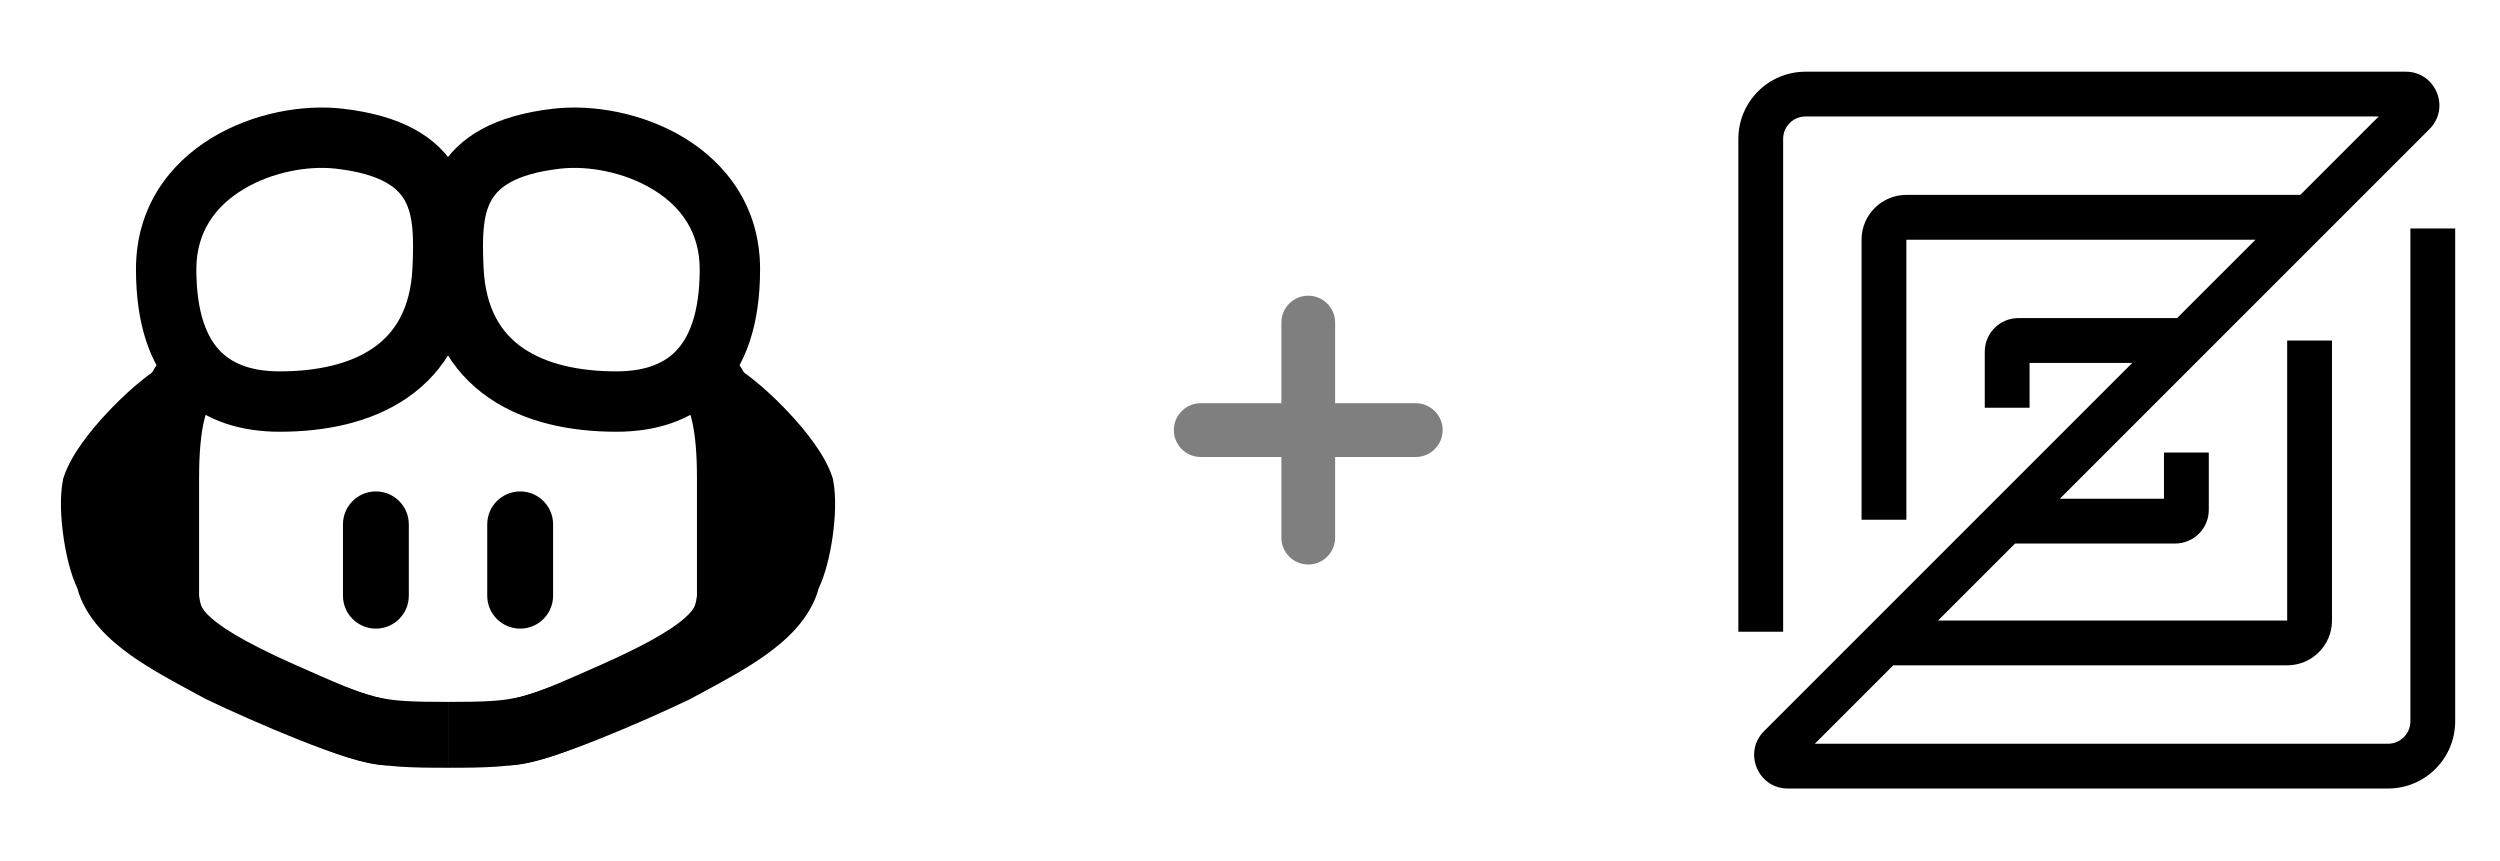
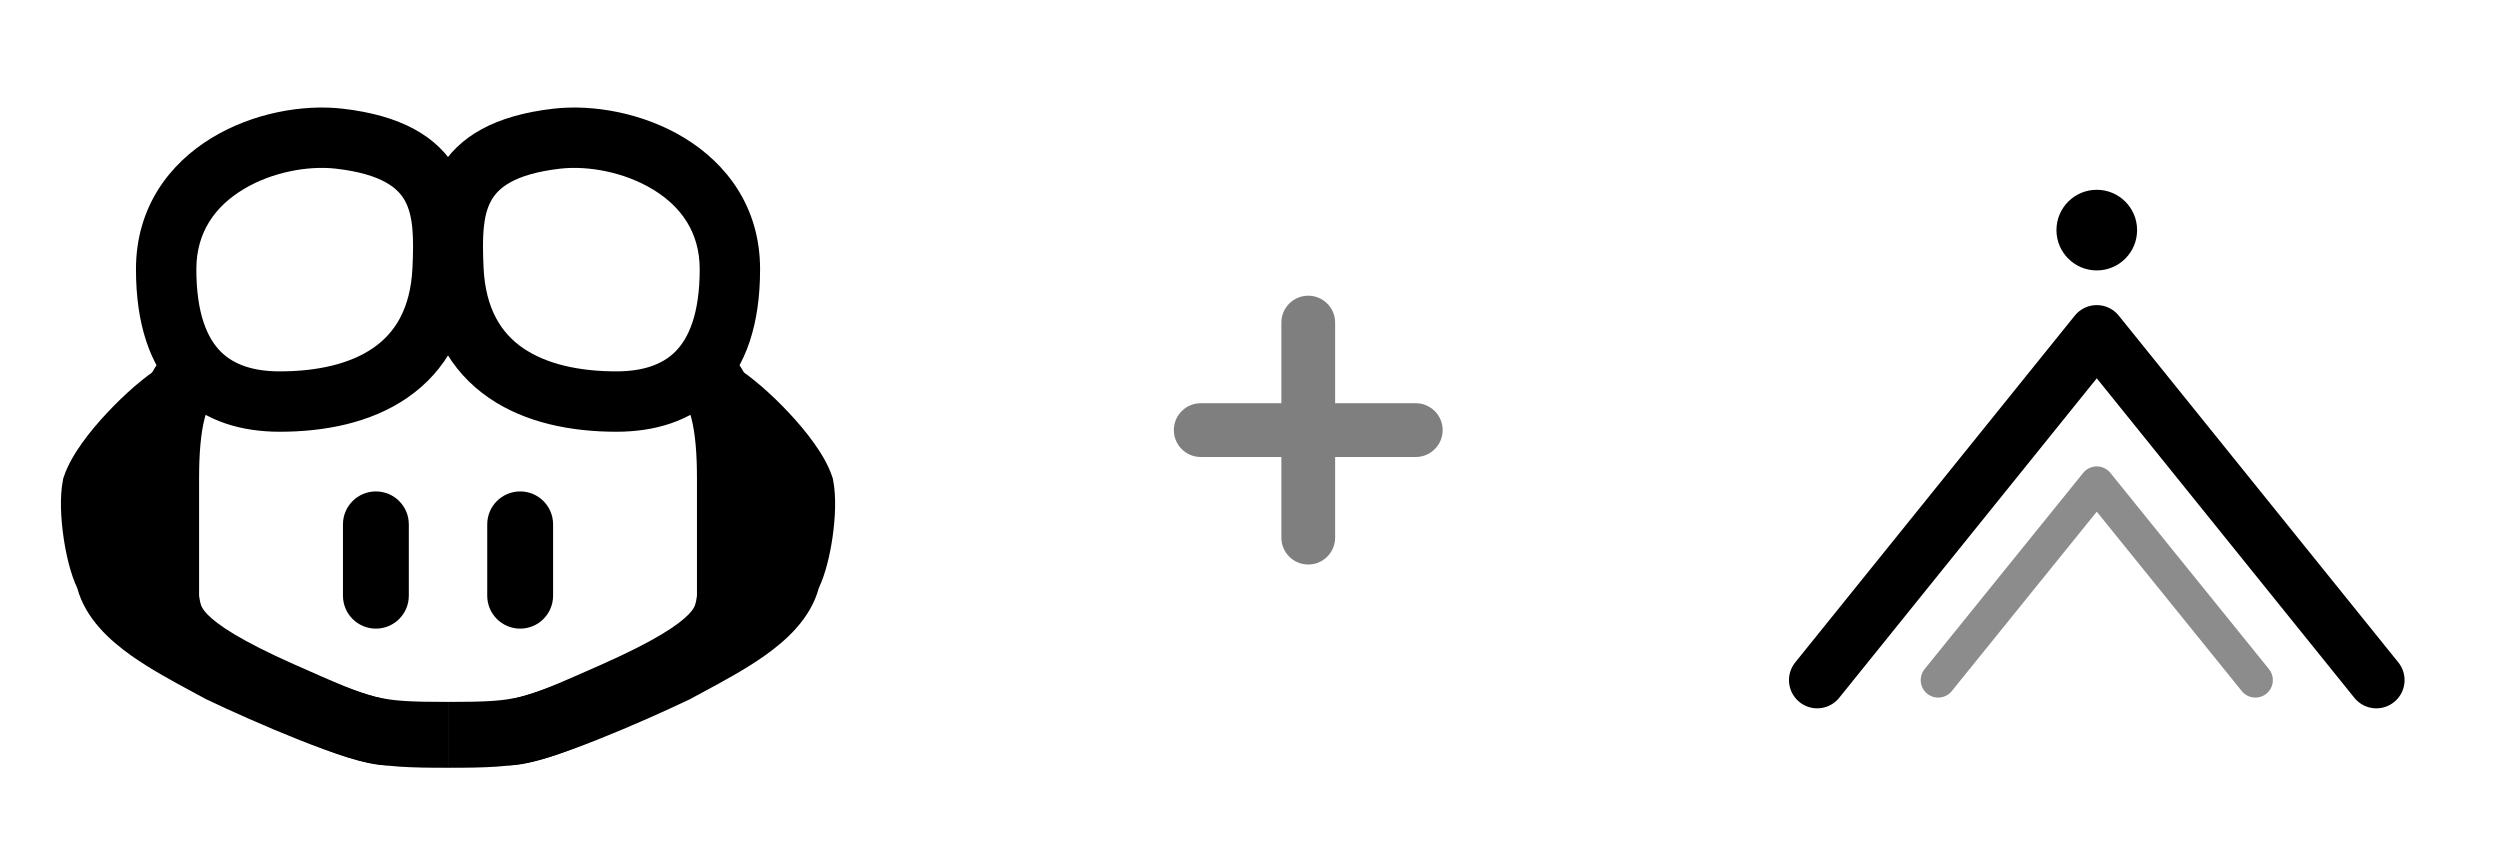
<svg xmlns="http://www.w3.org/2000/svg" width="93" height="32" viewBox="0 0 93 32" fill="none">
  <path fill-rule="evenodd" clip-rule="evenodd" d="M9.04 7.05C8.009 7.676 7.304 8.632 7.304 10.015C7.304 11.691 7.724 12.589 8.205 13.074C8.684 13.558 9.405 13.815 10.405 13.815C11.815 13.815 13.029 13.534 13.88 12.946C14.676 12.398 15.271 11.504 15.344 9.962C15.399 8.794 15.368 8.013 15.057 7.457C14.809 7.014 14.233 6.474 12.49 6.274C11.468 6.157 10.111 6.398 9.04 7.05ZM7.873 5.131C9.391 4.207 11.253 3.872 12.746 4.043C14.884 4.289 16.284 5.05 17.017 6.361C17.686 7.559 17.638 8.983 17.587 10.068C17.484 12.244 16.58 13.812 15.155 14.795C13.786 15.74 12.058 16.061 10.405 16.061C9.042 16.061 7.651 15.707 6.609 14.655C5.568 13.604 5.058 12.041 5.058 10.015C5.058 7.696 6.314 6.079 7.873 5.131Z" fill="black" />
  <path fill-rule="evenodd" clip-rule="evenodd" d="M13.983 18.281C14.659 18.281 15.208 18.829 15.208 19.506V22.16C15.208 22.837 14.659 23.385 13.983 23.385C13.306 23.385 12.758 22.837 12.758 22.16V19.506C12.758 18.829 13.306 18.281 13.983 18.281Z" fill="black" />
  <path fill-rule="evenodd" clip-rule="evenodd" d="M5.256 14.89C5.484 14.039 5.992 12.906 7.207 12.536L7.921 14.88L7.924 14.879C7.924 14.879 7.923 14.878 7.921 14.88C7.914 14.885 7.891 14.905 7.859 14.951C7.788 15.05 7.701 15.231 7.622 15.524C7.464 16.116 7.406 16.917 7.406 17.781V22.168C7.435 22.357 7.451 22.438 7.481 22.519C7.507 22.586 7.56 22.695 7.723 22.862C8.094 23.241 8.941 23.826 10.928 24.708C12.54 25.424 13.275 25.746 13.959 25.917C14.605 26.078 15.238 26.111 16.667 26.111V28.561C15.254 28.561 14.339 28.537 13.364 28.293C12.452 28.065 11.517 27.65 10.061 27.004C10.019 26.985 9.977 26.966 9.934 26.947C7.898 26.044 6.687 25.305 5.972 24.576C5.593 24.188 5.346 23.797 5.191 23.387C5.054 23.027 5.006 22.688 4.975 22.475C4.973 22.461 4.971 22.447 4.969 22.433L4.956 22.346V17.781C4.956 16.861 5.012 15.8 5.256 14.89Z" fill="black" />
  <path fill-rule="evenodd" clip-rule="evenodd" d="M3.983 15.359C4.628 14.669 5.4 13.988 5.997 13.635L7.246 15.742C6.937 15.925 6.349 16.416 5.772 17.033C5.22 17.622 4.857 18.138 4.731 18.425C4.703 18.667 4.712 19.116 4.79 19.648C4.878 20.254 5.017 20.703 5.105 20.863L5.193 21.022L5.23 21.201C5.287 21.47 5.56 21.865 6.301 22.391C6.881 22.802 7.565 23.17 8.296 23.565C8.458 23.652 8.622 23.741 8.788 23.831C9.595 24.216 10.848 24.777 12.019 25.242C12.613 25.478 13.17 25.683 13.629 25.827C13.858 25.899 14.05 25.951 14.202 25.985C14.35 26.017 14.418 26.023 14.428 26.023C14.429 26.023 14.428 26.023 14.428 26.023L14.429 28.473C13.965 28.473 13.389 28.319 12.897 28.165C12.356 27.995 11.737 27.766 11.115 27.519C9.869 27.024 8.548 26.431 7.703 26.028L7.672 26.014L7.643 25.997C7.498 25.918 7.345 25.836 7.187 25.751C6.45 25.354 5.6 24.896 4.885 24.39C4.084 23.822 3.182 23.014 2.874 21.878C2.618 21.337 2.456 20.618 2.366 20.003C2.265 19.317 2.217 18.495 2.339 17.873L2.354 17.794L2.38 17.718C2.652 16.909 3.362 16.022 3.983 15.359Z" fill="black" />
  <path fill-rule="evenodd" clip-rule="evenodd" d="M3.485 21.264V17.14H5.935V21.264H3.485Z" fill="black" />
  <path fill-rule="evenodd" clip-rule="evenodd" d="M24.293 7.05C25.324 7.676 26.029 8.632 26.029 10.015C26.029 11.691 25.609 12.589 25.128 13.074C24.649 13.558 23.928 13.815 22.928 13.815C21.518 13.815 20.304 13.534 19.453 12.946C18.658 12.398 18.062 11.504 17.989 9.962C17.934 8.794 17.965 8.013 18.276 7.457C18.524 7.014 19.101 6.474 20.843 6.274C21.865 6.157 23.222 6.398 24.293 7.05ZM25.46 5.131C23.942 4.207 22.08 3.872 20.587 4.043C18.449 4.289 17.049 5.05 16.316 6.361C15.647 7.559 15.695 8.983 15.746 10.068C15.849 12.244 16.753 13.812 18.178 14.795C19.547 15.74 21.275 16.061 22.928 16.061C24.291 16.061 25.682 15.707 26.724 14.655C27.765 13.604 28.275 12.041 28.275 10.015C28.275 7.696 27.019 6.079 25.46 5.131Z" fill="black" />
  <path fill-rule="evenodd" clip-rule="evenodd" d="M19.35 18.281C18.674 18.281 18.125 18.829 18.125 19.506V22.16C18.125 22.837 18.674 23.385 19.35 23.385C20.027 23.385 20.575 22.837 20.575 22.16V19.506C20.575 18.829 20.027 18.281 19.35 18.281Z" fill="black" />
  <path fill-rule="evenodd" clip-rule="evenodd" d="M28.078 14.89C27.85 14.039 27.341 12.906 26.126 12.536L25.413 14.88L25.41 14.879C25.41 14.879 25.41 14.878 25.413 14.88C25.42 14.885 25.442 14.905 25.474 14.951C25.545 15.05 25.633 15.231 25.711 15.524C25.87 16.116 25.927 16.917 25.927 17.781V22.168C25.899 22.357 25.882 22.438 25.852 22.519C25.826 22.586 25.774 22.695 25.61 22.862C25.239 23.241 24.393 23.826 22.406 24.708C20.793 25.424 20.058 25.746 19.375 25.917C18.728 26.078 18.095 26.111 16.667 26.111V28.561C18.08 28.561 18.994 28.537 19.969 28.293C20.881 28.065 21.816 27.65 23.272 27.004C23.314 26.985 23.356 26.966 23.399 26.947C25.436 26.044 26.646 25.305 27.361 24.576C27.74 24.188 27.987 23.797 28.143 23.387C28.279 23.027 28.328 22.688 28.358 22.475C28.36 22.461 28.362 22.447 28.364 22.433L28.377 22.346V17.781C28.377 16.861 28.321 15.8 28.078 14.89Z" fill="black" />
  <path fill-rule="evenodd" clip-rule="evenodd" d="M29.35 15.359C28.705 14.669 27.933 13.988 27.337 13.635L26.088 15.742C26.396 15.925 26.984 16.416 27.562 17.033C28.113 17.622 28.476 18.138 28.602 18.425C28.63 18.667 28.621 19.116 28.543 19.648C28.455 20.254 28.316 20.703 28.228 20.863L28.141 21.022L28.103 21.201C28.047 21.47 27.774 21.865 27.032 22.391C26.452 22.802 25.768 23.17 25.037 23.565C24.875 23.652 24.711 23.741 24.545 23.831C23.738 24.216 22.485 24.777 21.314 25.242C20.72 25.478 20.163 25.683 19.704 25.827C19.475 25.899 19.283 25.951 19.131 25.985C18.983 26.017 18.915 26.023 18.905 26.023C18.905 26.023 18.904 26.023 18.905 26.023L18.904 28.473C19.369 28.473 19.944 28.319 20.436 28.165C20.977 27.995 21.596 27.766 22.218 27.519C23.465 27.024 24.785 26.431 25.63 26.028L25.661 26.014L25.69 25.997C25.835 25.918 25.988 25.836 26.146 25.751C26.883 25.354 27.733 24.896 28.448 24.39C29.25 23.822 30.152 23.014 30.459 21.878C30.715 21.337 30.878 20.618 30.968 20.003C31.068 19.317 31.116 18.495 30.994 17.873L30.979 17.794L30.953 17.718C30.681 16.909 29.971 16.022 29.35 15.359Z" fill="black" />
  <path fill-rule="evenodd" clip-rule="evenodd" d="M29.848 21.264V17.14H27.398V21.264H29.848Z" fill="black" />
  <path fill-rule="evenodd" clip-rule="evenodd" d="M48.667 11C49.219 11 49.667 11.448 49.667 12V15H52.667C53.219 15 53.667 15.448 53.667 16C53.667 16.552 53.219 17 52.667 17H49.667V20C49.667 20.552 49.219 21 48.667 21C48.114 21 47.667 20.552 47.667 20V17H44.667C44.114 17 43.667 16.552 43.667 16C43.667 15.448 44.114 15 44.667 15H47.667V12C47.667 11.448 48.114 11 48.667 11Z" fill="black" fill-opacity="0.5" />
-   <path fill-rule="evenodd" clip-rule="evenodd" d="M67.167 4.333C66.706 4.333 66.333 4.706 66.333 5.167V23.5H64.667V5.167C64.667 3.786 65.786 2.667 67.167 2.667H89.494C90.608 2.667 91.165 4.013 90.378 4.801L76.626 18.552H80.5V16.833H82.167V18.969C82.167 19.659 81.607 20.219 80.917 20.219H74.96L72.095 23.083H85.083V12.667H86.75V23.083C86.75 24.004 86.004 24.75 85.083 24.75H70.428L67.512 27.667H88.833C89.293 27.667 89.667 27.294 89.667 26.833V8.5H91.333V26.833C91.333 28.214 90.214 29.333 88.833 29.333H66.506C65.392 29.333 64.835 27.987 65.622 27.199L79.321 13.5H75.5V15.167H73.833V13.083C73.833 12.393 74.393 11.833 75.083 11.833H80.988L83.905 8.917H70.917V19.333H69.25V8.917C69.25 7.996 69.996 7.25 70.917 7.25H85.571L88.488 4.333H67.167Z" fill="black" />
+   <path d="M67.6 25.3 L78 12.4 L88.4 25.3" stroke="black" stroke-width="2.1" stroke-linejoin="round" stroke-linecap="round" />
+   <path d="M72.1 25.3 L78 18 L83.9 25.3" stroke="black" stroke-opacity="0.45" stroke-width="1.3" stroke-linejoin="round" stroke-linecap="round" />
+   <circle cx="78" cy="8.56" r="1.5" fill="black" />
</svg>
